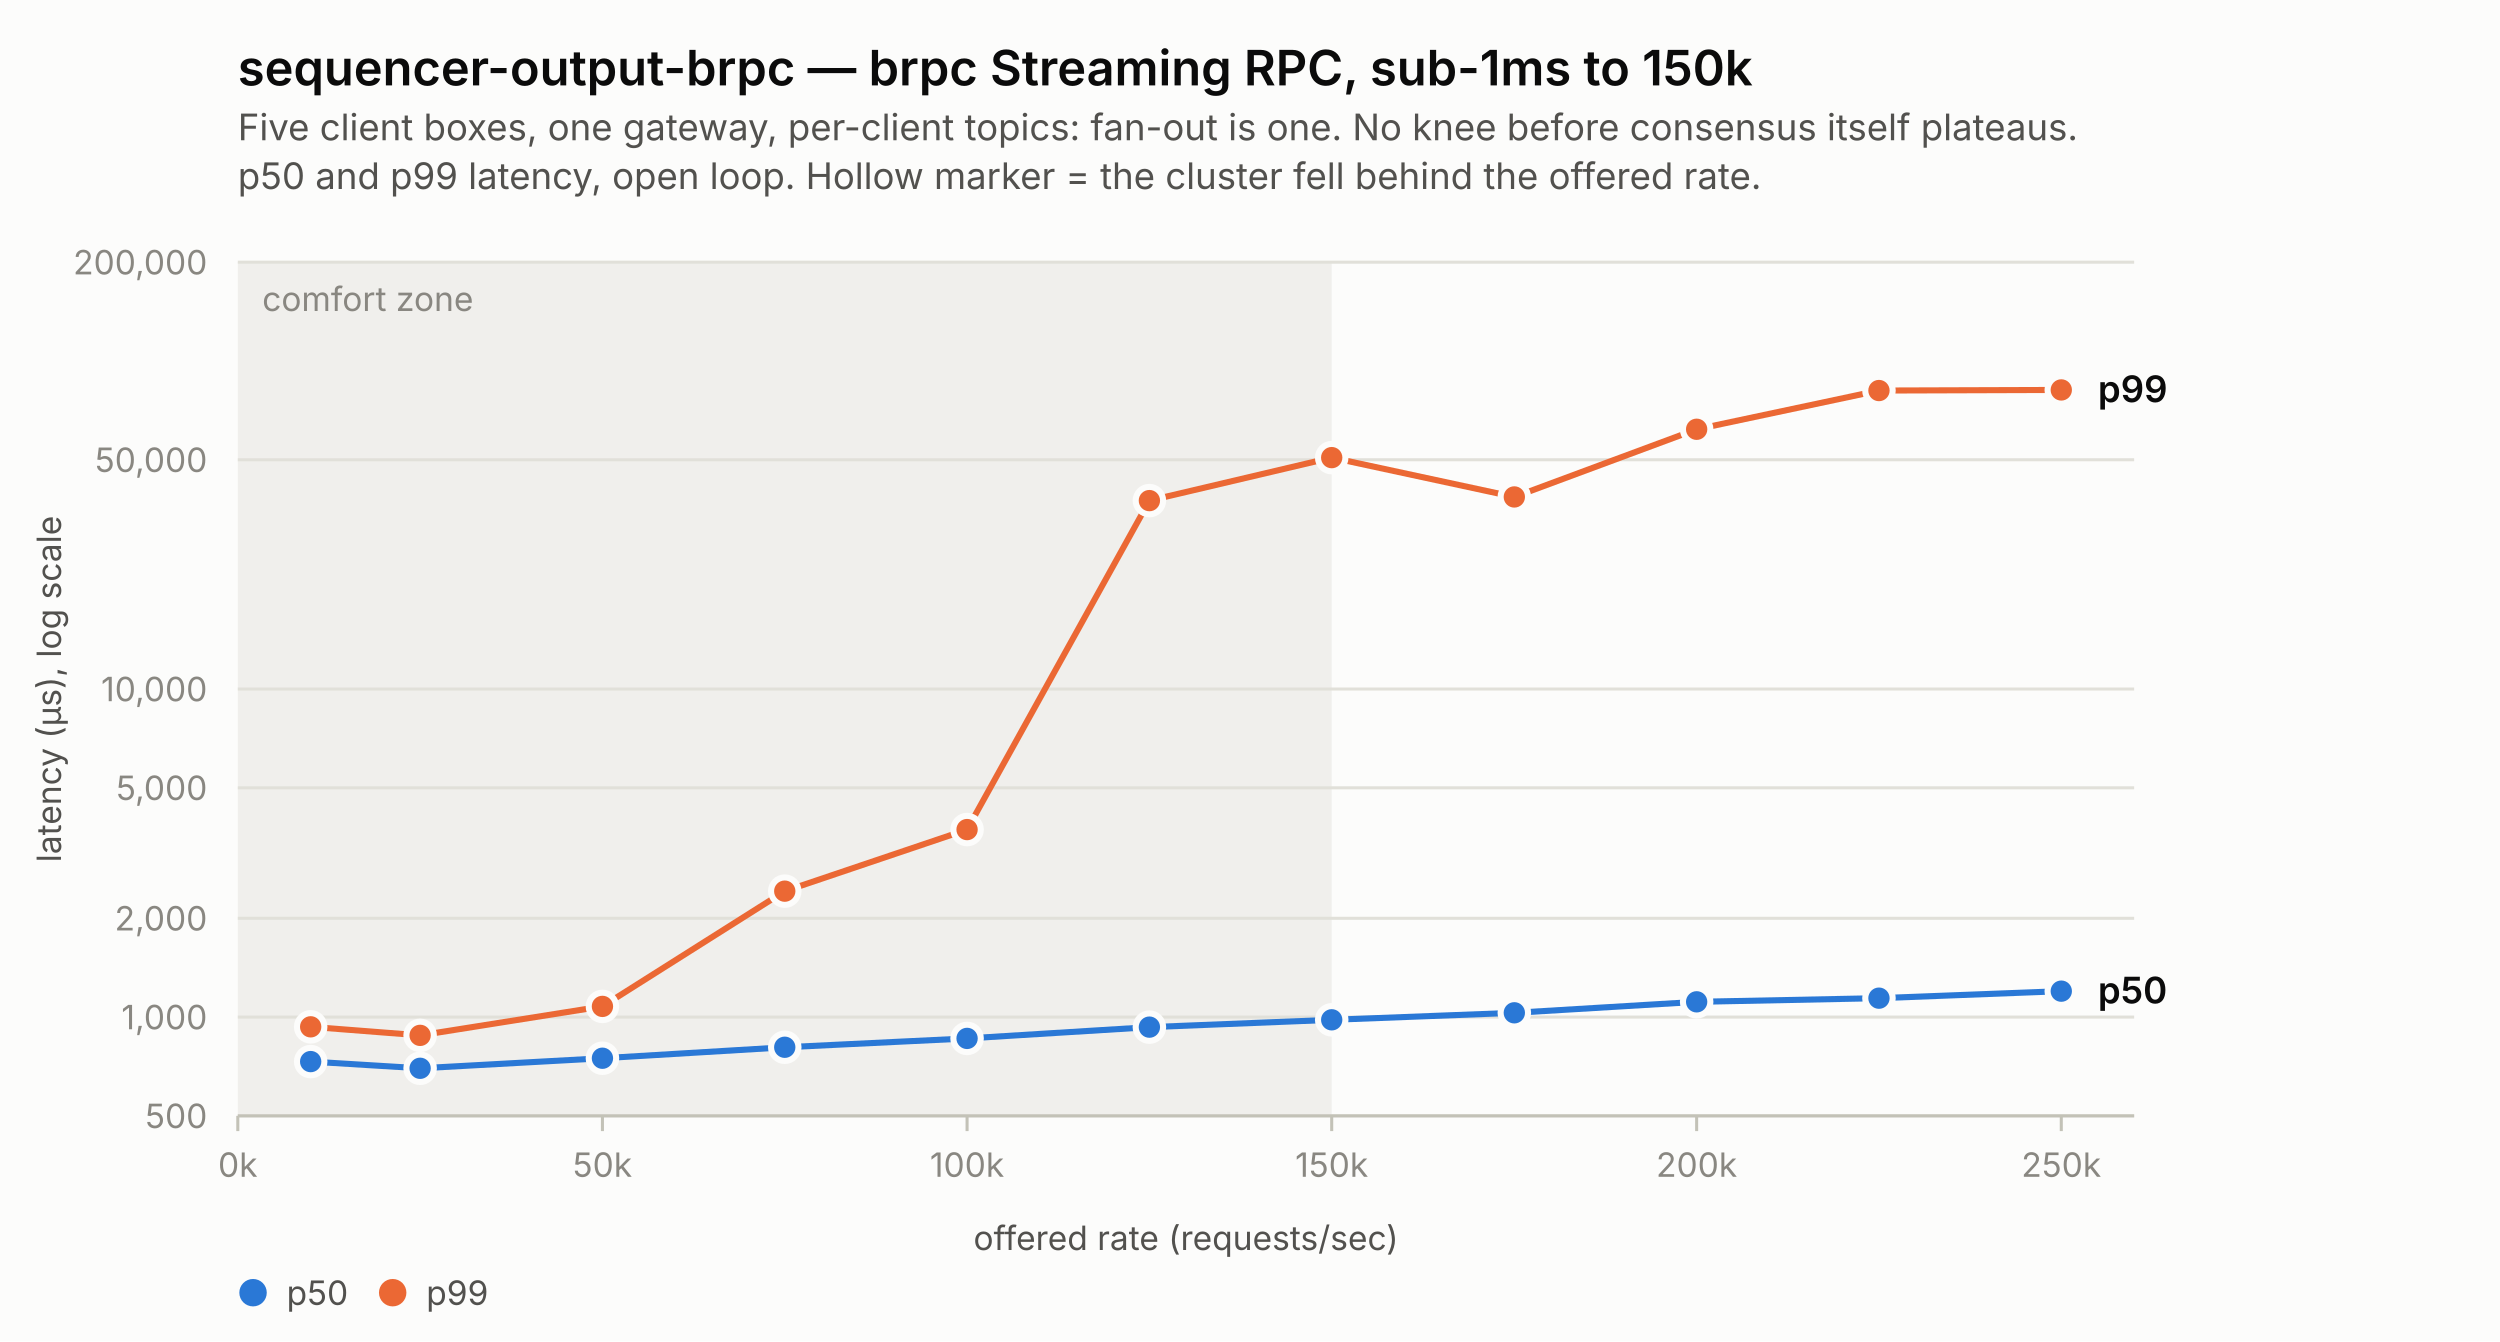
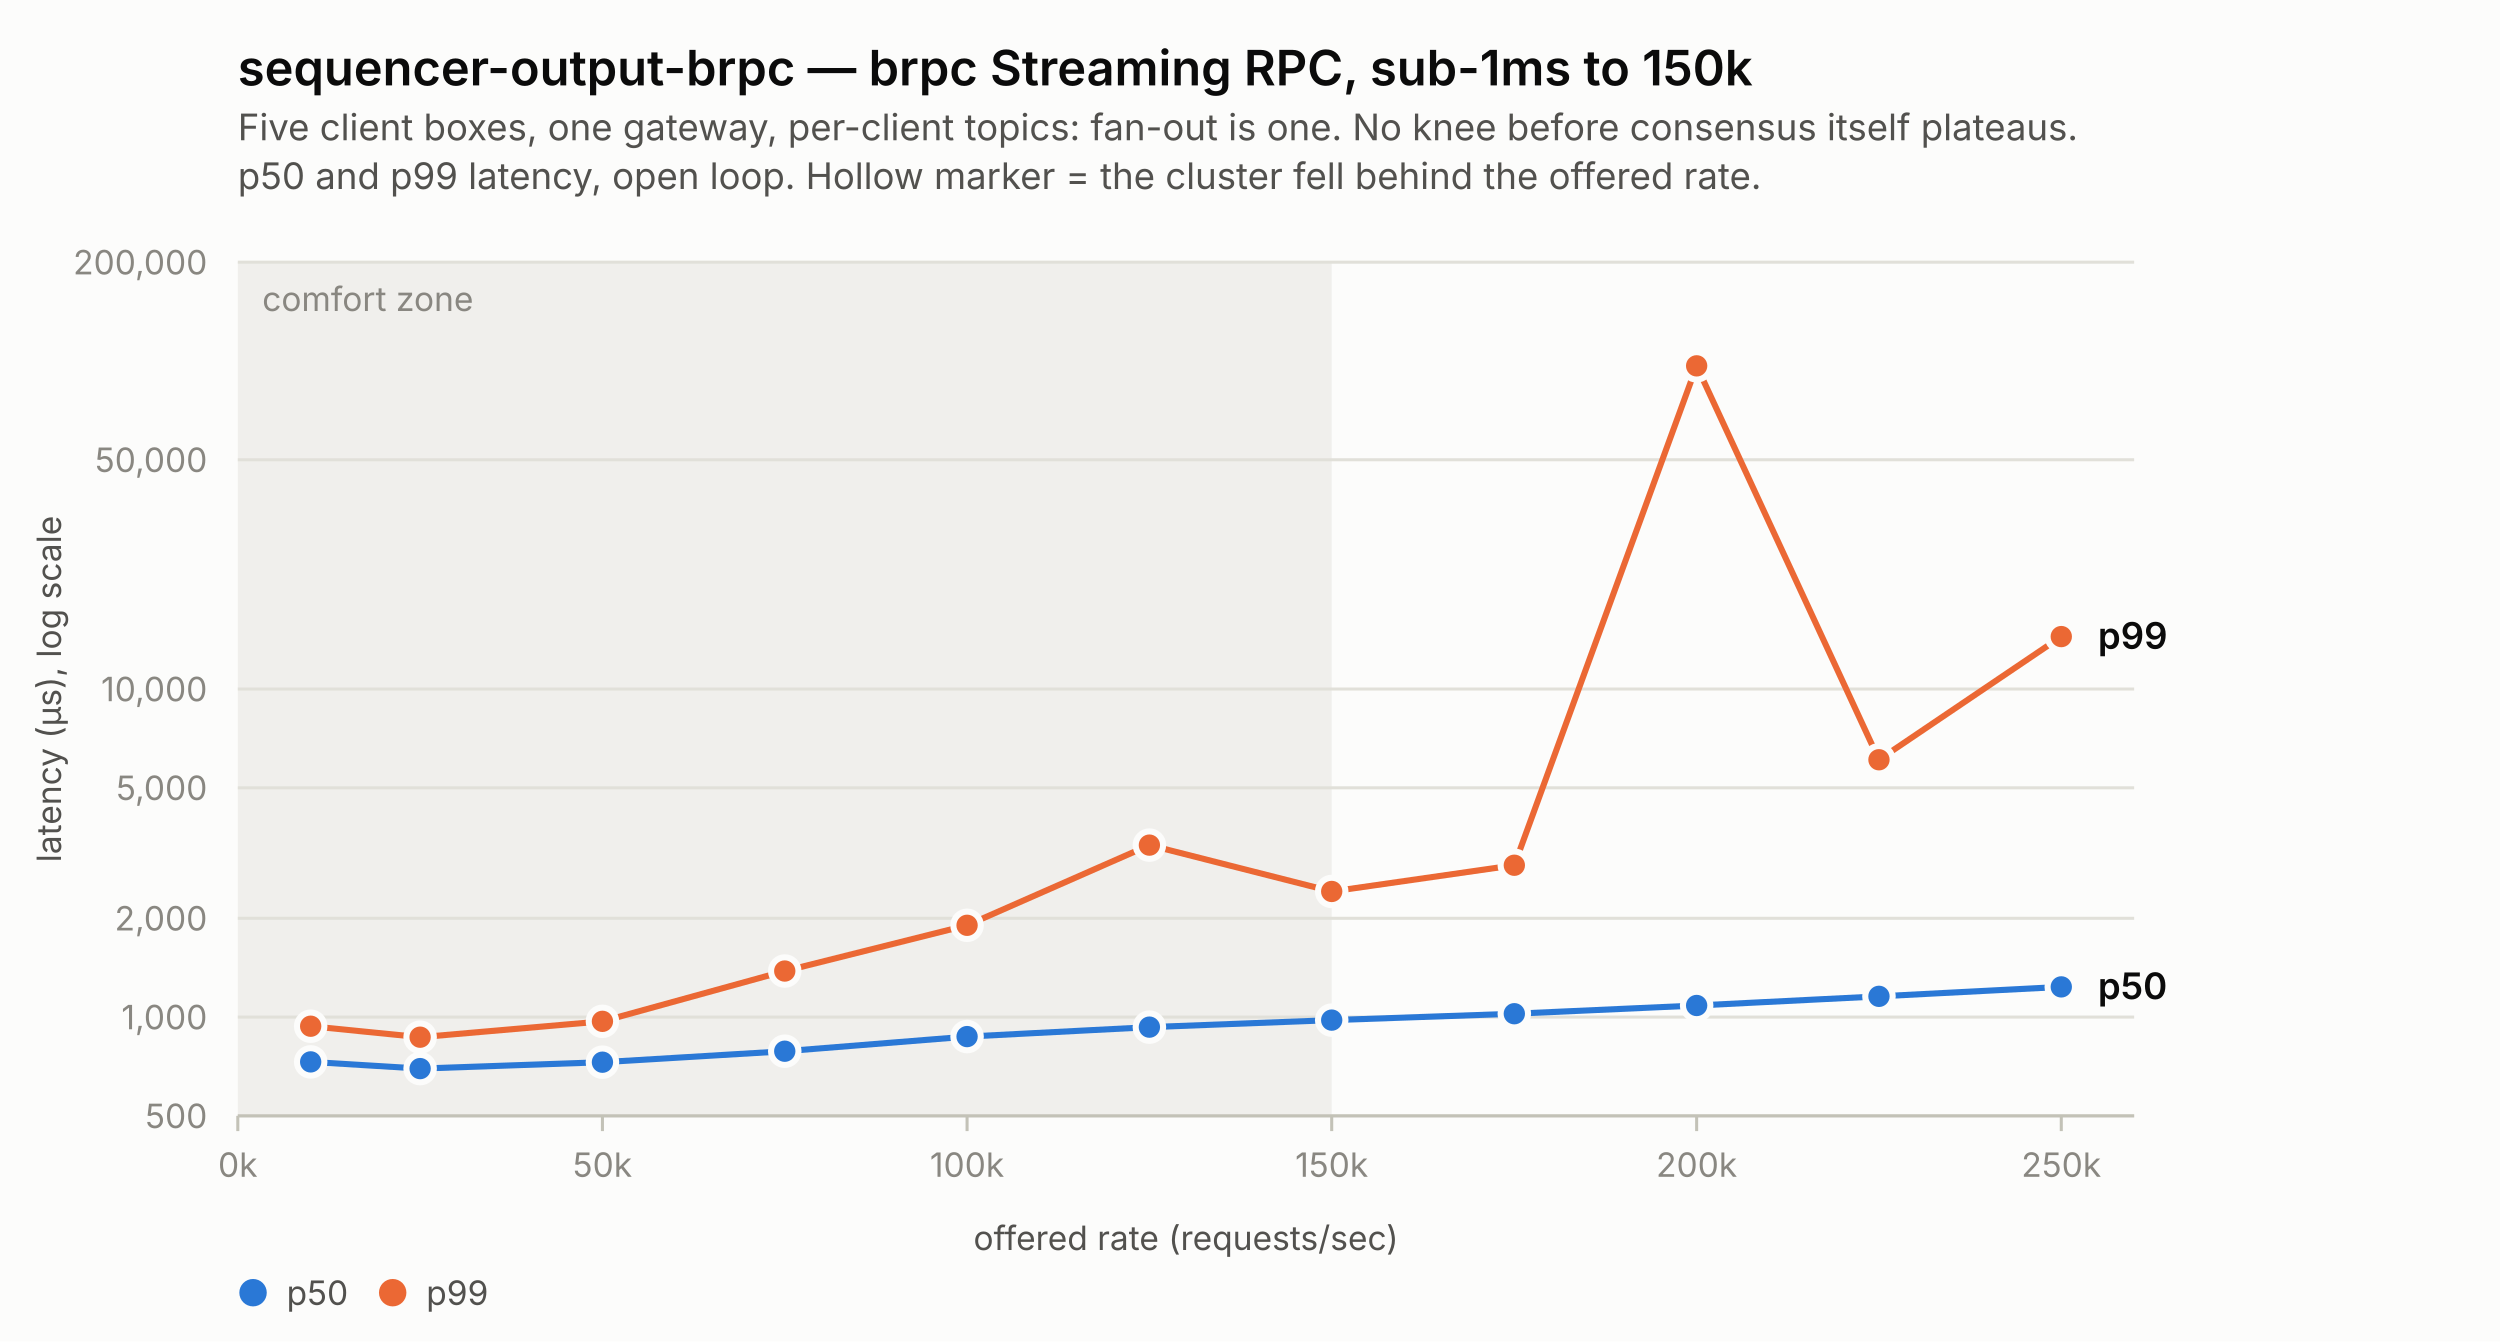
<svg xmlns="http://www.w3.org/2000/svg" width="820" height="440" viewBox="0 0 820 440" font-family="system-ui,-apple-system,&quot;Segoe UI&quot;,sans-serif" role="img" aria-label="sequencer-output-brpc — brpc Streaming RPC, sub-1ms to 150k">
  <rect width="820" height="440" fill="#fcfcfb" />
  <text x="78" y="28" font-size="16" font-weight="600" fill="#0b0b0b">sequencer-output-brpc — brpc Streaming RPC, sub-1ms to 150k</text>
  <text x="78" y="46" font-size="12" fill="#52514e">Five client boxes, one gateway, per-client topics: fan-out is one. No knee before consensus itself plateaus.</text>
  <text x="78" y="62" font-size="12" fill="#52514e">p50 and p99 latency, open loop. Hollow marker = the cluster fell behind the offered rate.</text>
  <rect x="78" y="86" width="358.8" height="280" fill="#f0efec" />
  <text x="86" y="102" font-size="11" fill="#898781">comfort zone</text>
  <line x1="78" y1="366.0" x2="700" y2="366.0" stroke="#e1e0d9" stroke-width="1" />
  <text x="68" y="370.0" font-size="11" fill="#898781" text-anchor="end">500</text>
  <line x1="78" y1="333.6" x2="700" y2="333.6" stroke="#e1e0d9" stroke-width="1" />
  <text x="68" y="337.6" font-size="11" fill="#898781" text-anchor="end">1,000</text>
  <line x1="78" y1="301.2" x2="700" y2="301.2" stroke="#e1e0d9" stroke-width="1" />
  <text x="68" y="305.2" font-size="11" fill="#898781" text-anchor="end">2,000</text>
  <line x1="78" y1="258.4" x2="700" y2="258.4" stroke="#e1e0d9" stroke-width="1" />
  <text x="68" y="262.4" font-size="11" fill="#898781" text-anchor="end">5,000</text>
  <line x1="78" y1="226.0" x2="700" y2="226.0" stroke="#e1e0d9" stroke-width="1" />
  <text x="68" y="230.0" font-size="11" fill="#898781" text-anchor="end">10,000</text>
  <line x1="78" y1="150.8" x2="700" y2="150.8" stroke="#e1e0d9" stroke-width="1" />
  <text x="68" y="154.8" font-size="11" fill="#898781" text-anchor="end">50,000</text>
  <line x1="78" y1="86.0" x2="700" y2="86.0" stroke="#e1e0d9" stroke-width="1" />
  <text x="68" y="90.0" font-size="11" fill="#898781" text-anchor="end">200,000</text>
  <text x="20" y="226" font-size="11" fill="#52514e" text-anchor="middle" transform="rotate(-90 20 226)">latency (µs), log scale</text>
  <line x1="78" y1="366" x2="700" y2="366" stroke="#c3c2b7" stroke-width="1" />
  <line x1="78.0" y1="366" x2="78.0" y2="371" stroke="#c3c2b7" stroke-width="1" />
  <text x="78.0" y="386" font-size="11" fill="#898781" text-anchor="middle">0k</text>
  <line x1="197.6" y1="366" x2="197.6" y2="371" stroke="#c3c2b7" stroke-width="1" />
  <text x="197.6" y="386" font-size="11" fill="#898781" text-anchor="middle">50k</text>
  <line x1="317.2" y1="366" x2="317.2" y2="371" stroke="#c3c2b7" stroke-width="1" />
  <text x="317.2" y="386" font-size="11" fill="#898781" text-anchor="middle">100k</text>
  <line x1="436.8" y1="366" x2="436.8" y2="371" stroke="#c3c2b7" stroke-width="1" />
  <text x="436.8" y="386" font-size="11" fill="#898781" text-anchor="middle">150k</text>
  <line x1="556.5" y1="366" x2="556.5" y2="371" stroke="#c3c2b7" stroke-width="1" />
  <text x="556.5" y="386" font-size="11" fill="#898781" text-anchor="middle">200k</text>
  <line x1="676.1" y1="366" x2="676.1" y2="371" stroke="#c3c2b7" stroke-width="1" />
  <text x="676.1" y="386" font-size="11" fill="#898781" text-anchor="middle">250k</text>
  <text x="389" y="410" font-size="11" fill="#52514e" text-anchor="middle">offered rate (requests/sec)</text>
  <defs>
    <clipPath id="plot">
      <rect x="72" y="80" width="634" height="292" />
    </clipPath>
  </defs>
  <g clip-path="url(#plot)">
-     <path d="M101.9,336.8 L137.8,339.6 L197.6,330.1 L257.4,292.3 L317.2,272.1 L377.0,164.2 L436.8,150.1 L496.7,163.0 L556.5,140.8 L616.3,128.1 L676.1,127.9" fill="none" stroke="#eb6834" stroke-width="2" stroke-linejoin="round" stroke-linecap="round" />
-     <circle cx="101.9" cy="336.8" r="4.5" fill="#eb6834" stroke="#fcfcfb" stroke-width="2" />
-     <circle cx="137.8" cy="339.6" r="4.5" fill="#eb6834" stroke="#fcfcfb" stroke-width="2" />
-     <circle cx="197.6" cy="330.1" r="4.5" fill="#eb6834" stroke="#fcfcfb" stroke-width="2" />
-     <circle cx="257.4" cy="292.3" r="4.5" fill="#eb6834" stroke="#fcfcfb" stroke-width="2" />
-     <circle cx="317.2" cy="272.1" r="4.5" fill="#eb6834" stroke="#fcfcfb" stroke-width="2" />
-     <circle cx="377.0" cy="164.2" r="4.5" fill="#eb6834" stroke="#fcfcfb" stroke-width="2" />
-     <circle cx="436.8" cy="150.1" r="4.5" fill="#eb6834" stroke="#fcfcfb" stroke-width="2" />
-     <circle cx="496.7" cy="163.0" r="4.5" fill="#eb6834" stroke="#fcfcfb" stroke-width="2" />
-     <circle cx="556.5" cy="140.8" r="4.5" fill="#eb6834" stroke="#fcfcfb" stroke-width="2" />
-     <circle cx="616.3" cy="128.1" r="4.5" fill="#eb6834" stroke="#fcfcfb" stroke-width="2" />
-     <circle cx="676.1" cy="127.9" r="4.5" fill="#eb6834" stroke="#fcfcfb" stroke-width="2" />
-     <path d="M101.9,348.2 L137.8,350.4 L197.6,347.1 L257.4,343.5 L317.2,340.6 L377.0,336.9 L436.8,334.5 L496.7,332.2 L556.5,328.6 L616.3,327.4 L676.1,325.1" fill="none" stroke="#2a78d6" stroke-width="2" stroke-linejoin="round" stroke-linecap="round" />
-     <circle cx="101.9" cy="348.2" r="4.5" fill="#2a78d6" stroke="#fcfcfb" stroke-width="2" />
-     <circle cx="137.8" cy="350.4" r="4.5" fill="#2a78d6" stroke="#fcfcfb" stroke-width="2" />
-     <circle cx="197.6" cy="347.1" r="4.5" fill="#2a78d6" stroke="#fcfcfb" stroke-width="2" />
-     <circle cx="257.4" cy="343.5" r="4.5" fill="#2a78d6" stroke="#fcfcfb" stroke-width="2" />
-     <circle cx="317.2" cy="340.6" r="4.5" fill="#2a78d6" stroke="#fcfcfb" stroke-width="2" />
+     <path d="M101.9,336.6 L137.8,340.2 L197.6,335.0 L257.4,318.5 L317.2,303.5 L377.0,277.2 L436.8,292.4 L496.7,283.8 L556.5,120.0 L616.3,249.2 L676.1,208.8" fill="none" stroke="#eb6834" stroke-width="2" stroke-linejoin="round" stroke-linecap="round" />
+     <circle cx="101.9" cy="336.6" r="4.5" fill="#eb6834" stroke="#fcfcfb" stroke-width="2" />
+     <circle cx="137.8" cy="340.2" r="4.5" fill="#eb6834" stroke="#fcfcfb" stroke-width="2" />
+     <circle cx="197.6" cy="335.0" r="4.5" fill="#eb6834" stroke="#fcfcfb" stroke-width="2" />
+     <circle cx="257.4" cy="318.5" r="4.5" fill="#eb6834" stroke="#fcfcfb" stroke-width="2" />
+     <circle cx="317.2" cy="303.5" r="4.5" fill="#eb6834" stroke="#fcfcfb" stroke-width="2" />
+     <circle cx="377.0" cy="277.2" r="4.5" fill="#eb6834" stroke="#fcfcfb" stroke-width="2" />
+     <circle cx="436.8" cy="292.4" r="4.5" fill="#eb6834" stroke="#fcfcfb" stroke-width="2" />
+     <circle cx="496.7" cy="283.8" r="4.5" fill="#eb6834" stroke="#fcfcfb" stroke-width="2" />
+     <circle cx="556.5" cy="120.0" r="4.5" fill="#eb6834" stroke="#fcfcfb" stroke-width="2" />
+     <circle cx="616.3" cy="249.2" r="4.5" fill="#eb6834" stroke="#fcfcfb" stroke-width="2" />
+     <circle cx="676.1" cy="208.8" r="4.5" fill="#eb6834" stroke="#fcfcfb" stroke-width="2" />
+     <path d="M101.9,348.3 L137.8,350.5 L197.6,348.4 L257.4,344.8 L317.2,340.0 L377.0,336.9 L436.8,334.6 L496.7,332.5 L556.5,329.8 L616.3,326.8 L676.1,323.7" fill="none" stroke="#2a78d6" stroke-width="2" stroke-linejoin="round" stroke-linecap="round" />
+     <circle cx="101.9" cy="348.3" r="4.5" fill="#2a78d6" stroke="#fcfcfb" stroke-width="2" />
+     <circle cx="137.8" cy="350.5" r="4.5" fill="#2a78d6" stroke="#fcfcfb" stroke-width="2" />
+     <circle cx="197.6" cy="348.4" r="4.5" fill="#2a78d6" stroke="#fcfcfb" stroke-width="2" />
+     <circle cx="257.4" cy="344.8" r="4.5" fill="#2a78d6" stroke="#fcfcfb" stroke-width="2" />
+     <circle cx="317.2" cy="340.0" r="4.5" fill="#2a78d6" stroke="#fcfcfb" stroke-width="2" />
    <circle cx="377.0" cy="336.9" r="4.5" fill="#2a78d6" stroke="#fcfcfb" stroke-width="2" />
-     <circle cx="436.8" cy="334.5" r="4.5" fill="#2a78d6" stroke="#fcfcfb" stroke-width="2" />
-     <circle cx="496.7" cy="332.2" r="4.5" fill="#2a78d6" stroke="#fcfcfb" stroke-width="2" />
-     <circle cx="556.5" cy="328.6" r="4.5" fill="#2a78d6" stroke="#fcfcfb" stroke-width="2" />
-     <circle cx="616.3" cy="327.4" r="4.5" fill="#2a78d6" stroke="#fcfcfb" stroke-width="2" />
-     <circle cx="676.1" cy="325.1" r="4.5" fill="#2a78d6" stroke="#fcfcfb" stroke-width="2" />
+     <circle cx="436.8" cy="334.6" r="4.5" fill="#2a78d6" stroke="#fcfcfb" stroke-width="2" />
+     <circle cx="496.7" cy="332.5" r="4.5" fill="#2a78d6" stroke="#fcfcfb" stroke-width="2" />
+     <circle cx="556.5" cy="329.8" r="4.5" fill="#2a78d6" stroke="#fcfcfb" stroke-width="2" />
+     <circle cx="616.3" cy="326.8" r="4.5" fill="#2a78d6" stroke="#fcfcfb" stroke-width="2" />
+     <circle cx="676.1" cy="323.7" r="4.5" fill="#2a78d6" stroke="#fcfcfb" stroke-width="2" />
  </g>
-   <text x="688.1" y="131.9" font-size="12" font-weight="600" fill="#0b0b0b">p99</text>
-   <text x="688.1" y="329.1" font-size="12" font-weight="600" fill="#0b0b0b">p50</text>
+   <text x="688.1" y="212.8" font-size="12" font-weight="600" fill="#0b0b0b">p99</text>
+   <text x="688.1" y="327.7" font-size="12" font-weight="600" fill="#0b0b0b">p50</text>
  <circle cx="83" cy="424" r="4.5" fill="#2a78d6" />
  <text x="94" y="428" font-size="11" fill="#52514e">p50</text>
  <circle cx="128.8" cy="424" r="4.5" fill="#eb6834" />
  <text x="139.8" y="428" font-size="11" fill="#52514e">p99</text>
</svg>
